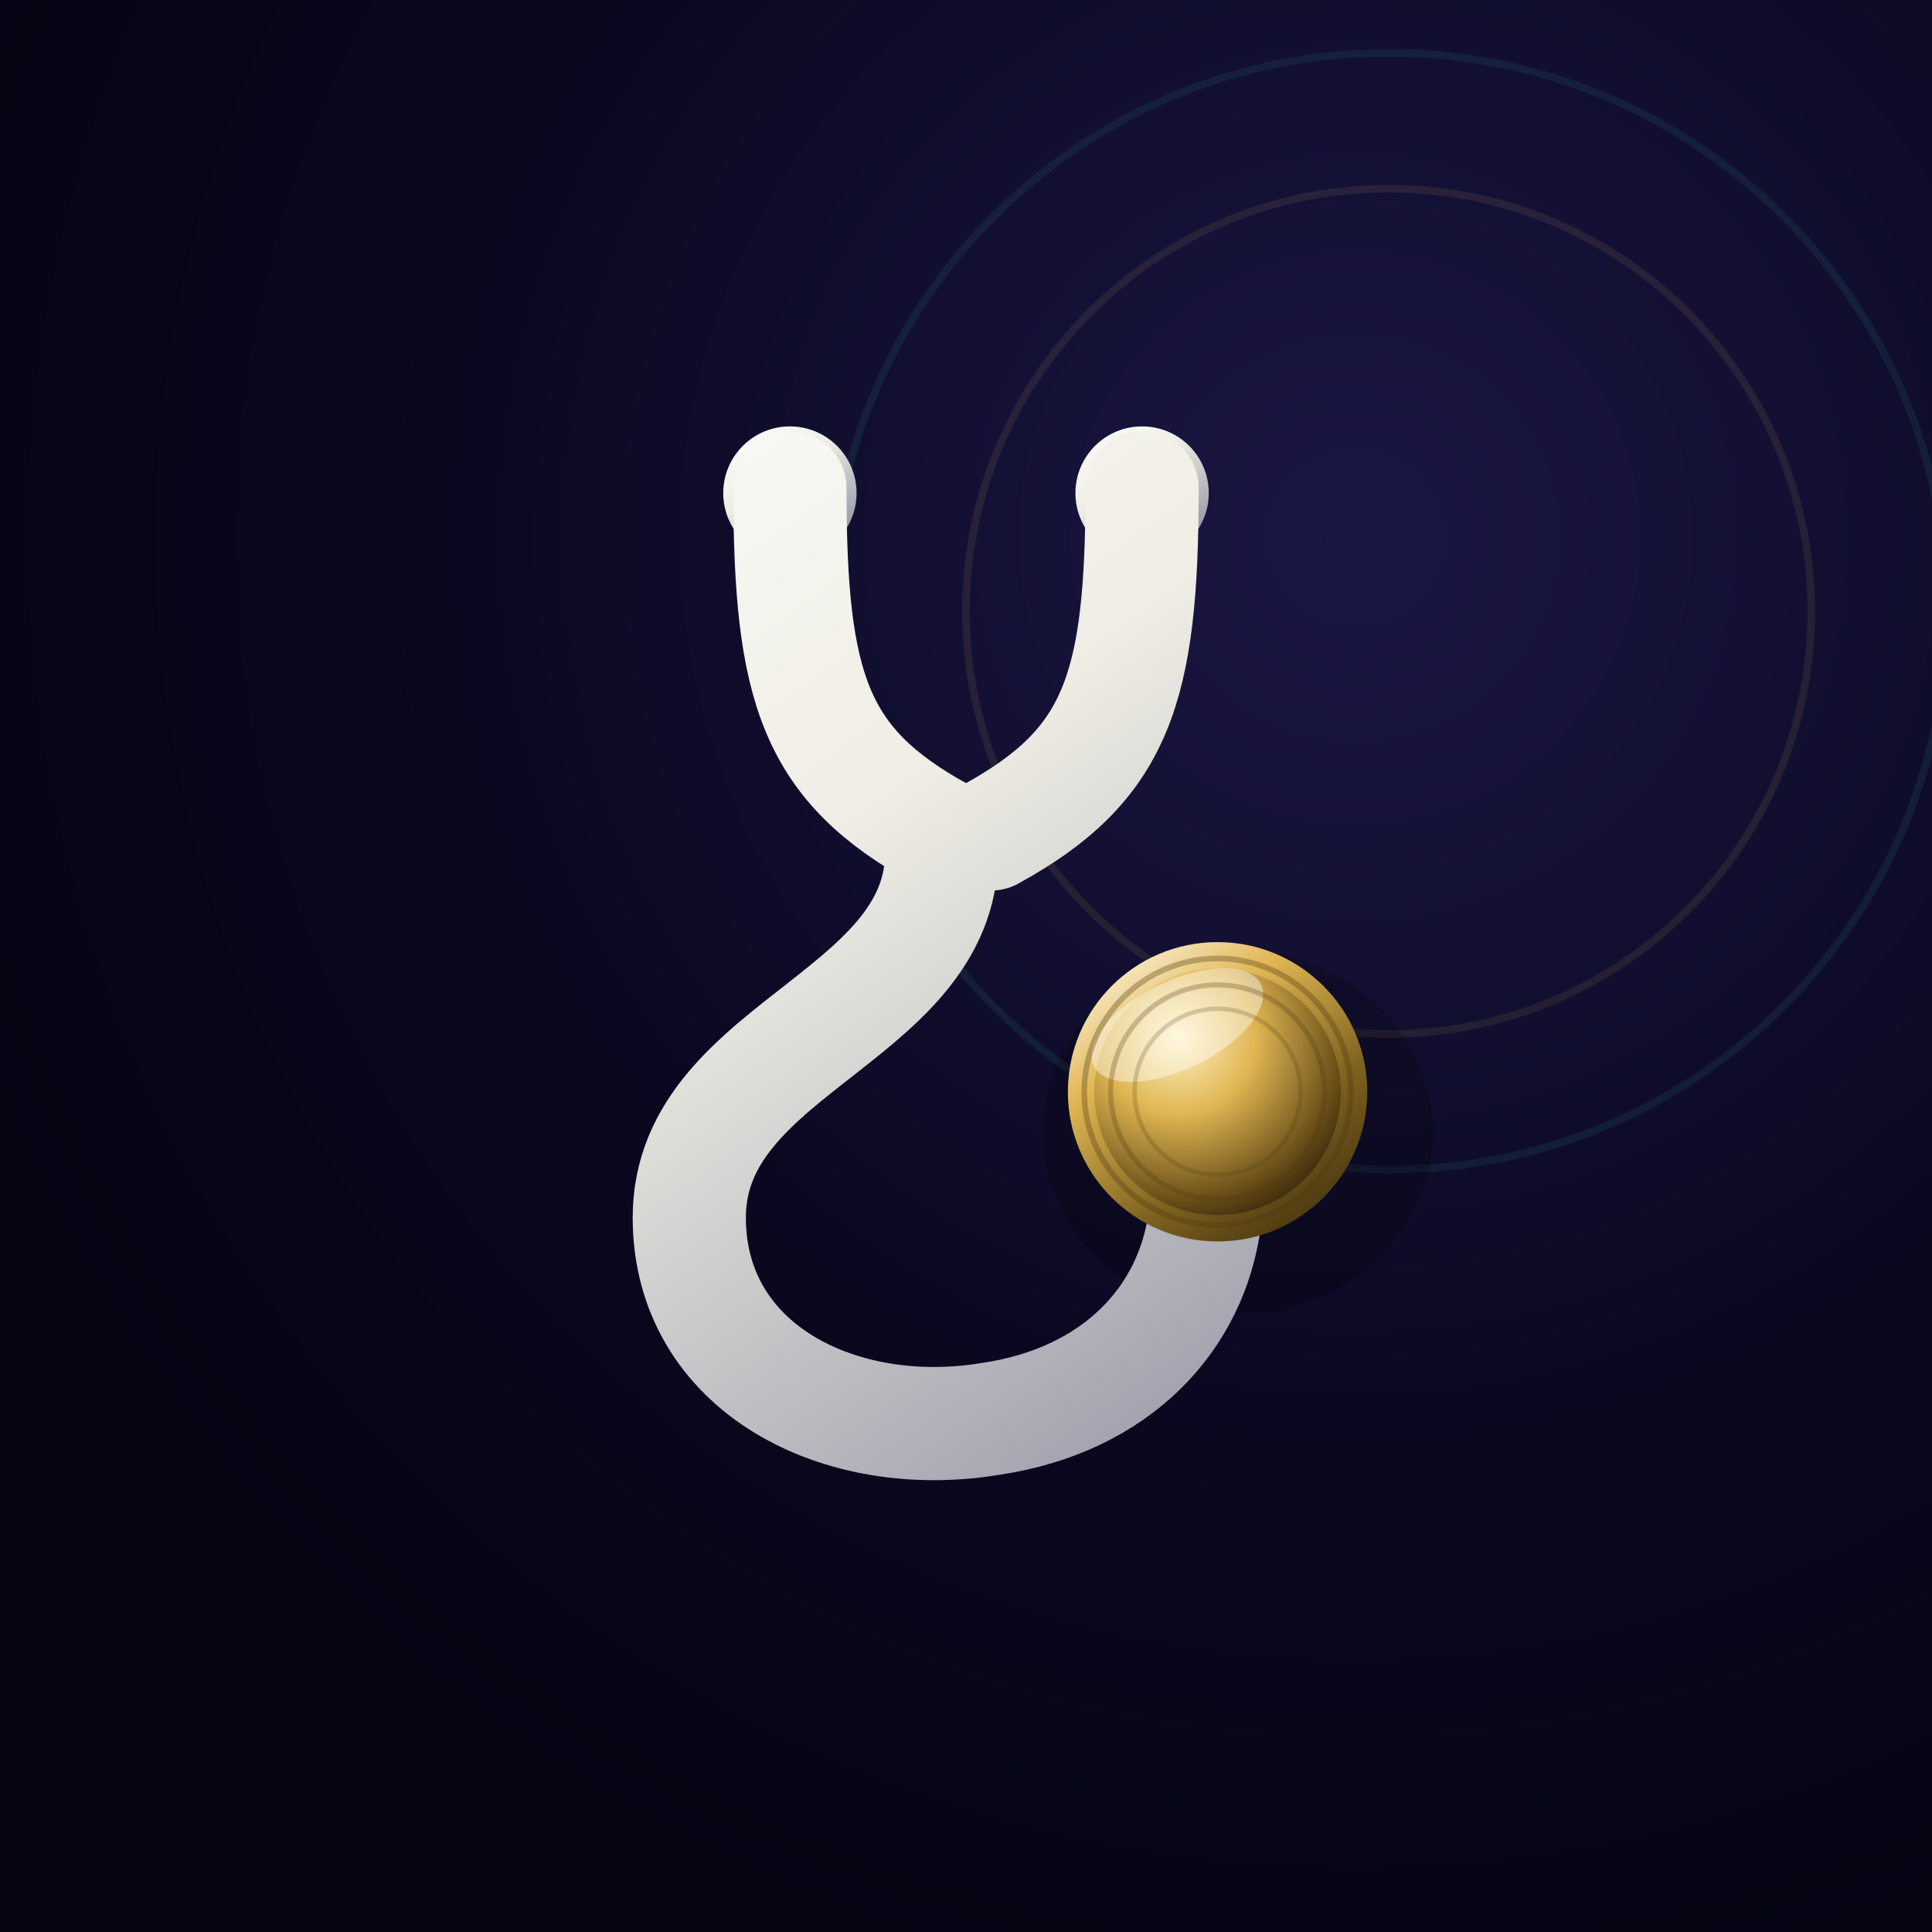
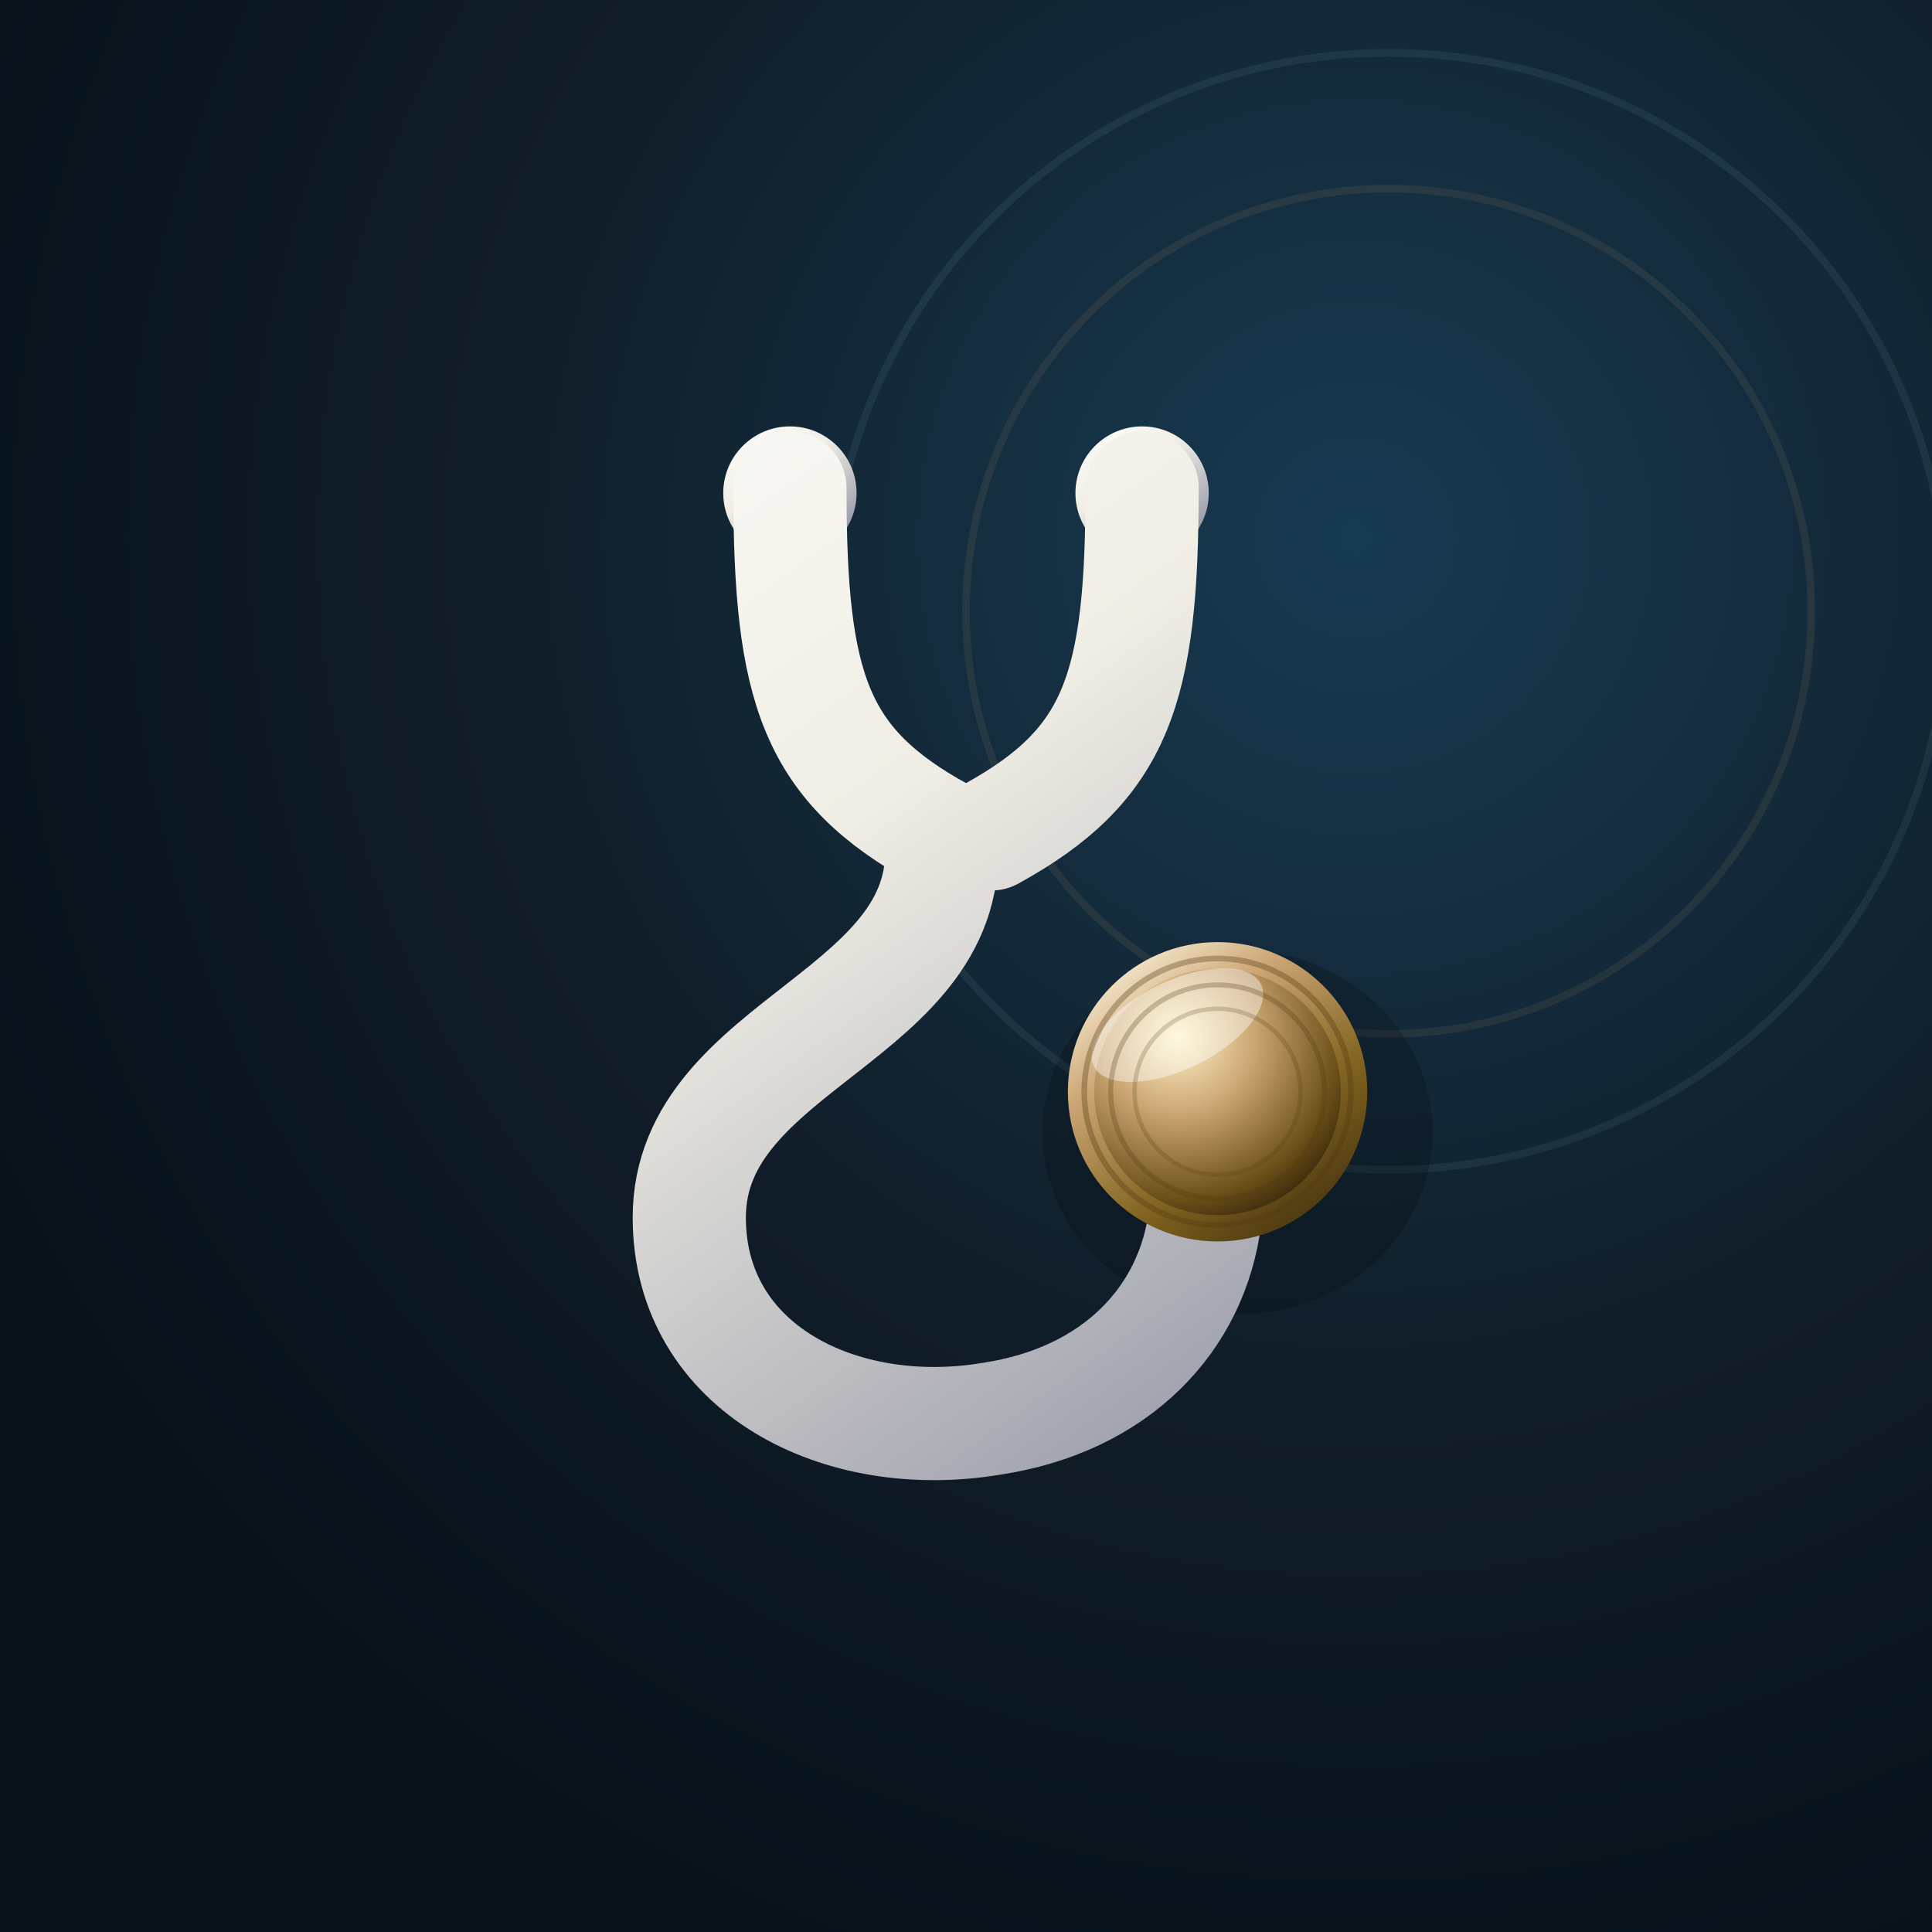
<svg xmlns="http://www.w3.org/2000/svg" viewBox="0 0 512 512" role="img" aria-labelledby="title description">
  <defs>
    <radialGradient id="field" cx=".7" cy=".28" r=".78">
-       <stop offset="0" stop-color="#1b1745" />
-       <stop offset=".58" stop-color="#0a0820" />
-       <stop offset="1" stop-color="#050412" />
+       <stop offset="0" stop-color="#183b52" />
+       <stop offset=".58" stop-color="#101c27" />
+       <stop offset="1" stop-color="#07121b" />
    </radialGradient>
    <linearGradient id="tube" x1="0" y1="0" x2=".72" y2="1">
      <stop offset="0" stop-color="#ffffff" />
      <stop offset=".44" stop-color="#efede4" />
      <stop offset="1" stop-color="#8f91a2" />
    </linearGradient>
    <linearGradient id="bezel" x1=".14" y1="0" x2=".86" y2="1">
      <stop offset="0" stop-color="#fff8e4" />
-       <stop offset=".3" stop-color="#e0b653" />
+       <stop offset=".3" stop-color="#cba573" />
      <stop offset=".66" stop-color="#80631f" />
      <stop offset="1" stop-color="#3f2e0d" />
    </linearGradient>
    <radialGradient id="disc" cx=".34" cy=".28" r=".82">
      <stop offset="0" stop-color="#fff3c6" />
-       <stop offset=".38" stop-color="#e0b653" />
+       <stop offset=".38" stop-color="#cba573" />
      <stop offset=".8" stop-color="#6a4f18" />
      <stop offset="1" stop-color="#2f2108" />
    </radialGradient>
    <mask id="tube-mask" maskUnits="userSpaceOnUse" x="0" y="0" width="96" height="96">
      <g fill="none" stroke="#fff" stroke-width="9" stroke-linecap="round">
        <path d="M34 10 C34 26 36 32 46 37.5 C47.5 52 26 54 26 68 C26 80 38 86 50 84 C60 82.5 66 76 67 68" />
        <path d="M62 10 C62 26 60 32 50 37.5" />
      </g>
    </mask>
  </defs>
  <rect width="512" height="512" fill="url(#field)" />
-   <circle cx="368" cy="162" r="148" fill="none" stroke="#45e6cf" stroke-opacity=".08" stroke-width="2" />
-   <circle cx="368" cy="162" r="112" fill="none" stroke="#e0b653" stroke-opacity=".1" stroke-width="2" />
+   <circle cx="368" cy="162" r="148" fill="none" stroke="#9fd8df" stroke-opacity=".08" stroke-width="2" />
+   <circle cx="368" cy="162" r="112" fill="none" stroke="#cba573" stroke-opacity=".1" stroke-width="2" />
  <g transform="translate(96 96) scale(3.333333)">
    <ellipse cx="69.6" cy="61.2" rx="15.5" ry="14.5" fill="#000" opacity=".2" />
    <circle cx="34" cy="10.4" r="5.3" fill="url(#tube)" />
    <circle cx="62" cy="10.4" r="5.3" fill="url(#tube)" />
    <g mask="url(#tube-mask)">
      <rect width="96" height="96" fill="url(#tube)" />
    </g>
    <circle cx="68" cy="58" r="11.9" fill="url(#bezel)" />
    <circle cx="68" cy="58" r="9.8" fill="url(#disc)" />
    <ellipse cx="64.8" cy="52.7" rx="7.4" ry="3.5" transform="rotate(-26 64.8 52.7)" fill="#fff" opacity=".42" />
    <g fill="none" stroke="#4e390f">
      <circle cx="68" cy="58" r="10.6" stroke-width=".45" opacity=".34" />
      <circle cx="68" cy="58" r="8.5" stroke-width=".4" opacity=".28" />
      <circle cx="68" cy="58" r="6.6" stroke-width=".35" opacity=".22" />
    </g>
  </g>
</svg>
